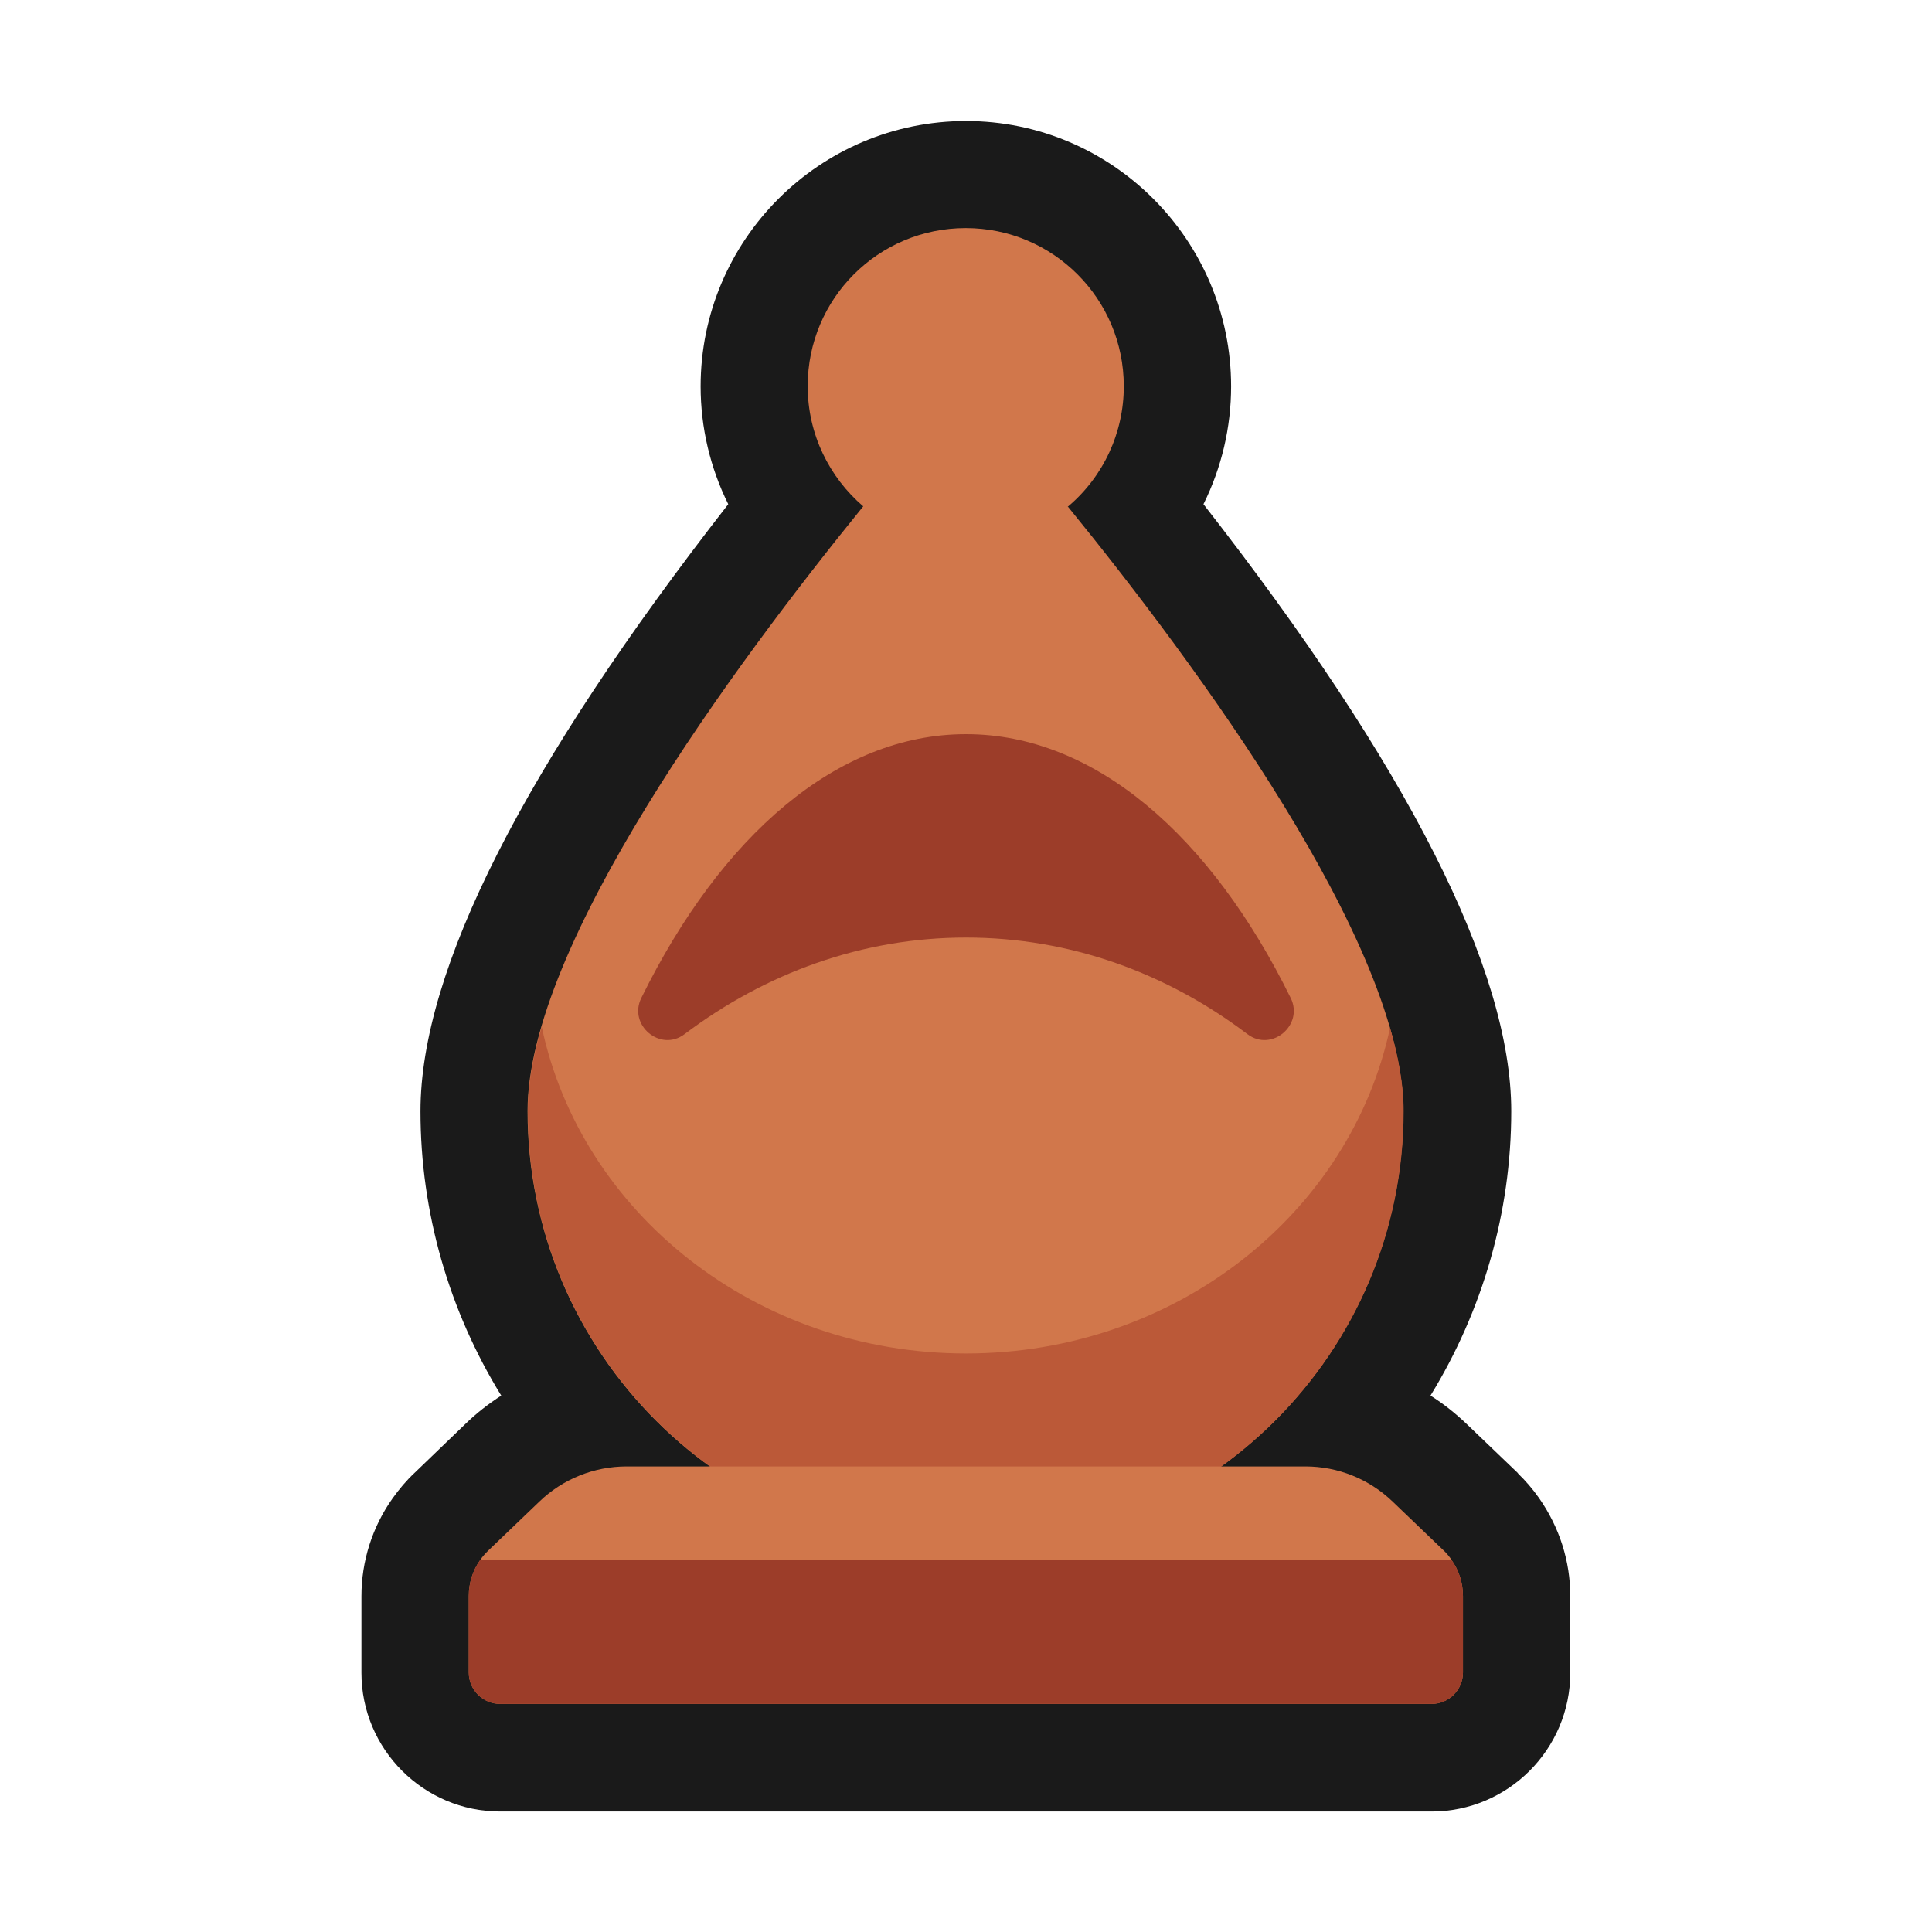
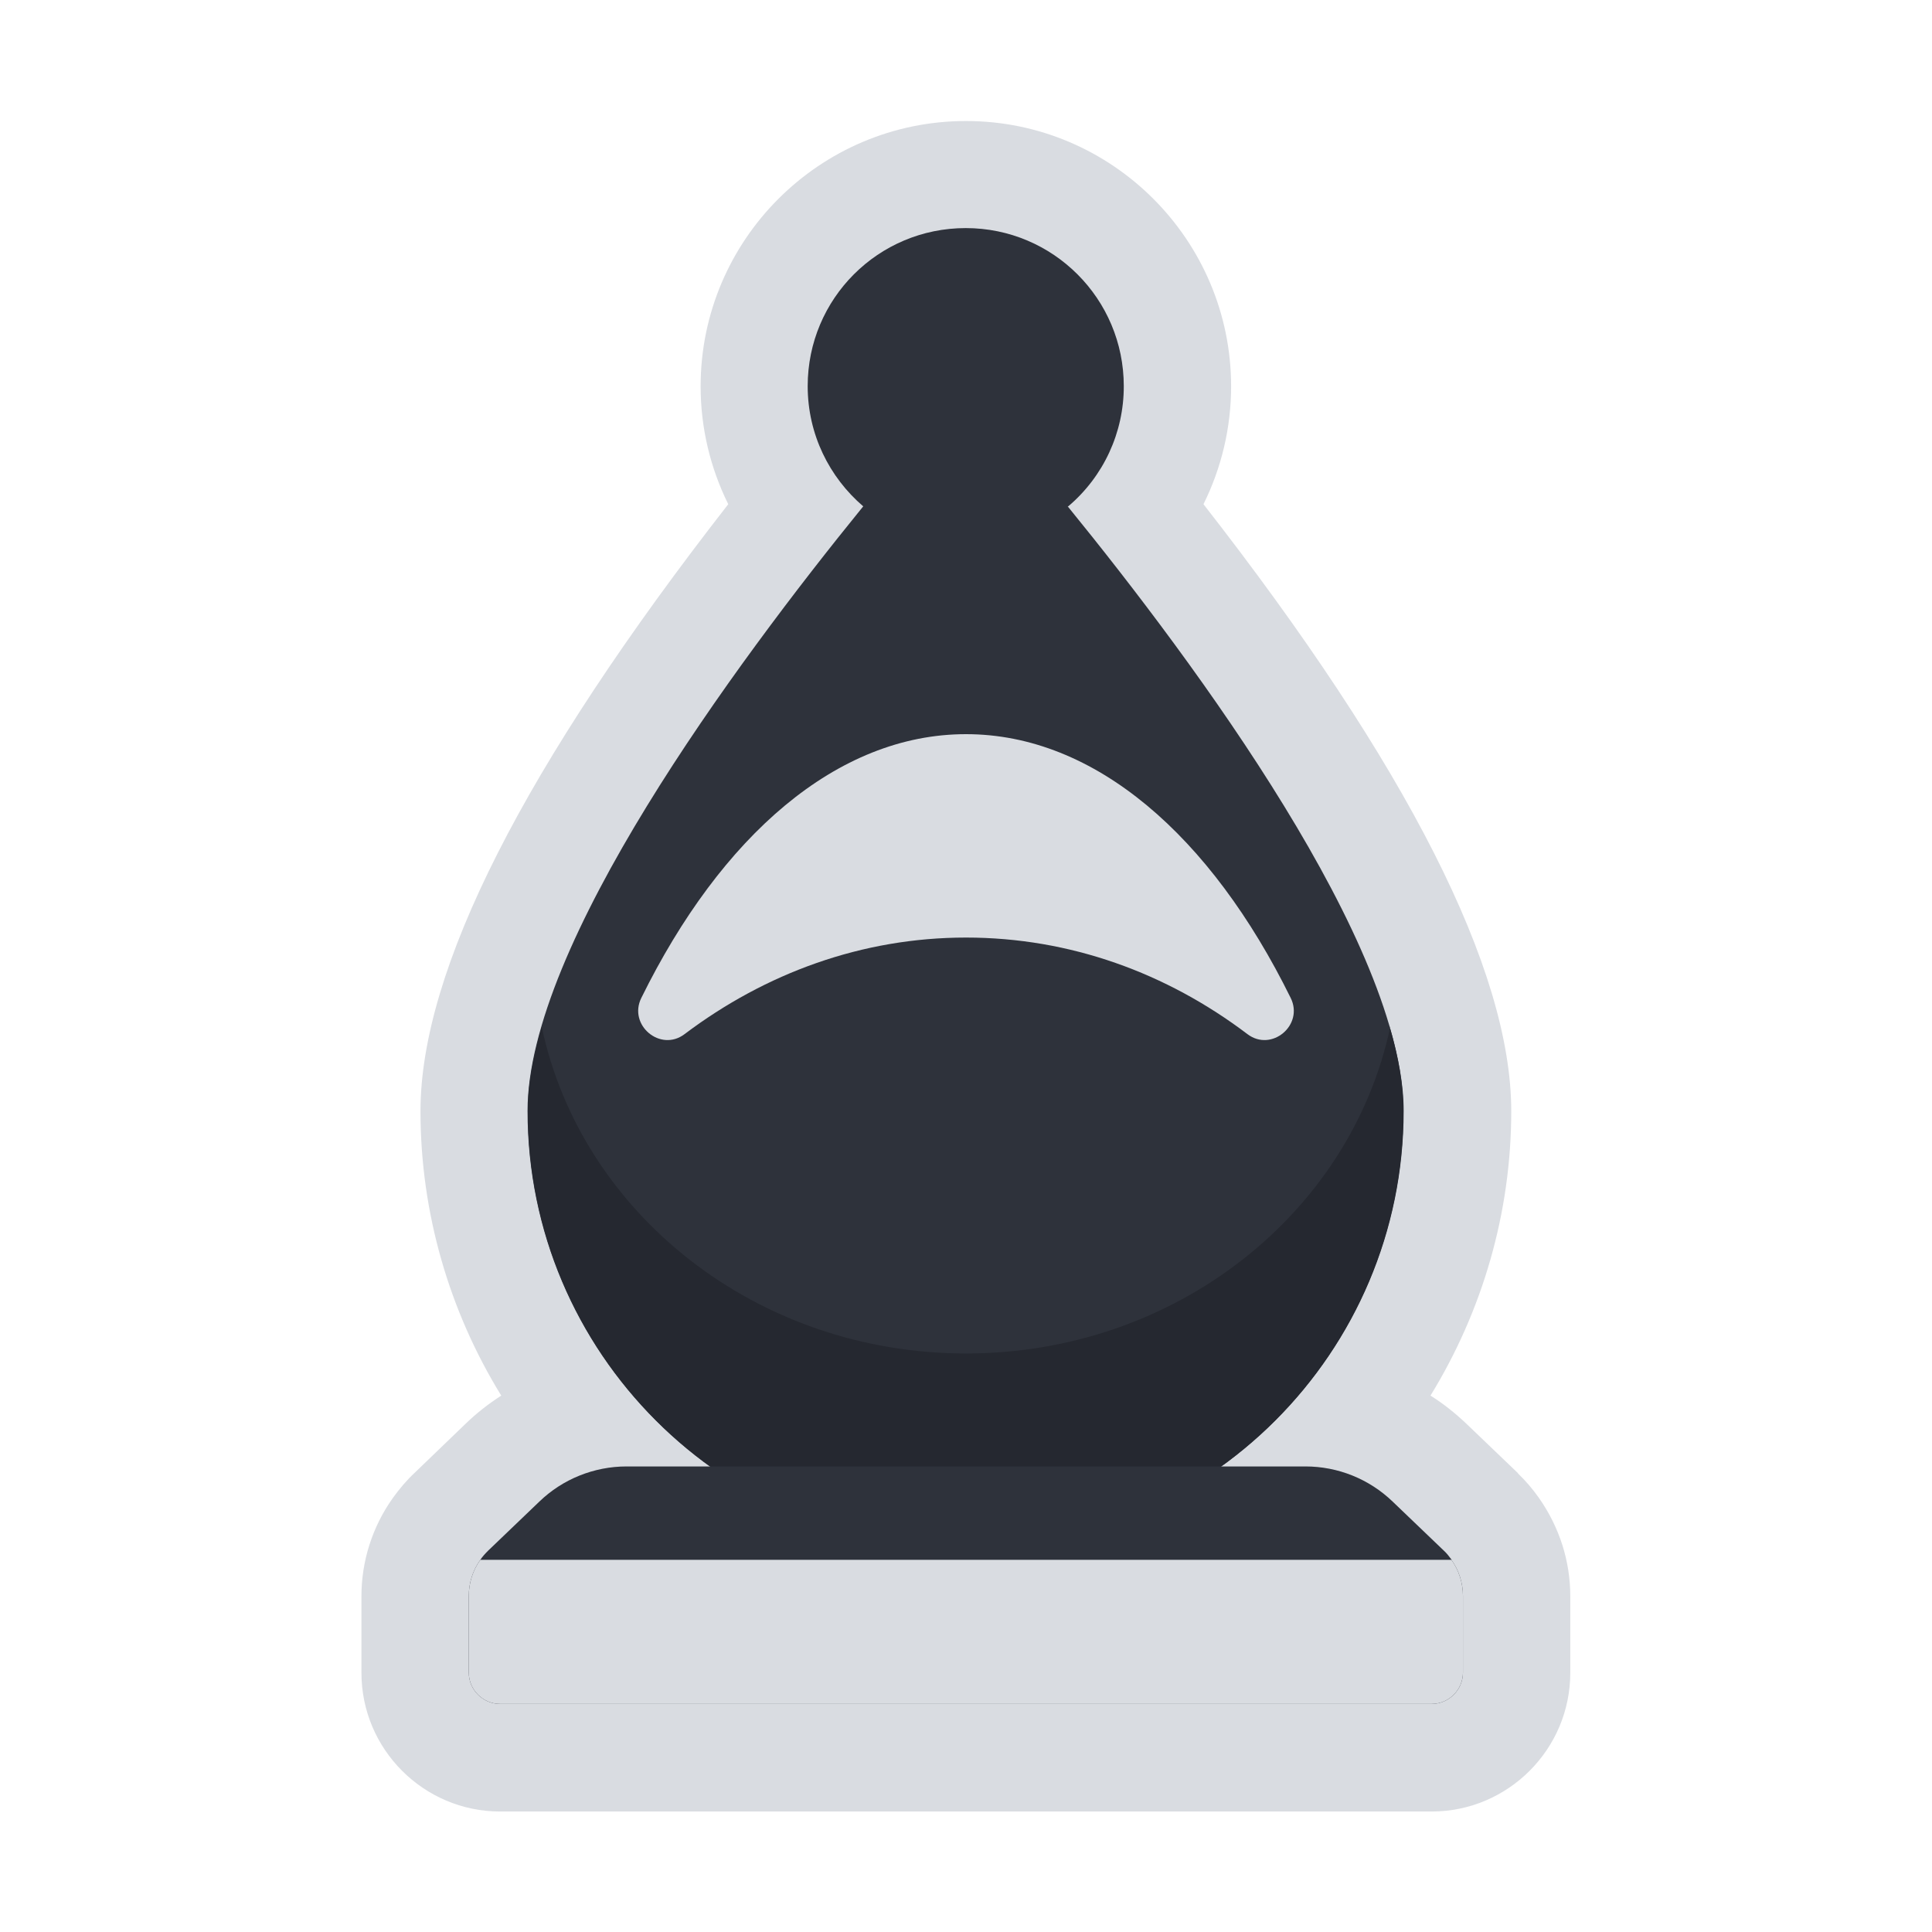
<svg xmlns="http://www.w3.org/2000/svg" style="color-scheme:light only" id="Layer_2" data-name="Layer 2" viewBox="0 0 72 72">
  <defs>
-     <style>.cls-3{fill:#d1774b}</style>
+     <style>.cls-3{fill:#2E323B}</style>
  </defs>
  <g id="Lichess">
-     <path d="m56.57 54.9-1.91-1.83c-.42-.4-.87-.76-1.35-1.06 1.94-3.16 3.01-6.82 3.01-10.6 0-5.26-3.86-12.87-11.47-22.62a9.873 9.873 0 0 0 1.03-4.39c0-5.45-4.43-9.89-9.88-9.89s-9.89 4.43-9.89 9.89c0 1.54.36 3.04 1.03 4.39-7.61 9.76-11.47 17.36-11.47 22.62 0 3.78 1.07 7.45 3.01 10.6-.48.31-.93.66-1.35 1.07l-1.88 1.81c-.3.28-.57.6-.82.95a6.307 6.307 0 0 0-1.16 3.65v2.85c0 2.85 2.32 5.17 5.17 5.17h34.71c2.85 0 5.17-2.32 5.17-5.17v-2.85c0-1.31-.4-2.57-1.17-3.67-.24-.34-.5-.64-.78-.91Z" style="fill:#1a1a1a" />
+     <path d="m56.57 54.9-1.91-1.83c-.42-.4-.87-.76-1.35-1.06 1.94-3.16 3.01-6.82 3.01-10.6 0-5.26-3.86-12.87-11.47-22.62a9.873 9.873 0 0 0 1.03-4.39c0-5.45-4.43-9.89-9.88-9.89s-9.89 4.43-9.89 9.89c0 1.54.36 3.04 1.03 4.39-7.61 9.76-11.47 17.36-11.47 22.62 0 3.78 1.07 7.45 3.01 10.6-.48.31-.93.66-1.35 1.07l-1.88 1.81c-.3.28-.57.6-.82.95a6.307 6.307 0 0 0-1.16 3.65v2.85c0 2.85 2.32 5.17 5.17 5.17h34.71c2.85 0 5.17-2.32 5.17-5.17v-2.85c0-1.31-.4-2.57-1.17-3.67-.24-.34-.5-.64-.78-.91Z" style="fill:#D9DCE1" />
    <path d="M39.81 18.87a5.851 5.851 0 0 0 2.07-4.48c0-3.25-2.63-5.89-5.89-5.89s-5.89 2.63-5.89 5.89c0 1.8.81 3.4 2.07 4.48-4.82 5.93-12.51 16.35-12.51 22.53 0 9.01 7.31 16.32 16.32 16.32S52.3 50.41 52.3 41.4c0-6.19-7.69-16.61-12.51-22.53Z" class="cls-3" />
-     <path d="M51.81 38.27C50.34 45.21 43.82 50.44 36 50.44s-14.34-5.23-15.81-12.17c-.33 1.12-.52 2.18-.52 3.13 0 9.01 7.31 16.32 16.32 16.32s16.32-7.31 16.32-16.32c0-.95-.19-2.01-.52-3.13Z" style="fill:#bb5938" />
+     <path d="M51.81 38.27C50.34 45.21 43.82 50.44 36 50.44s-14.34-5.23-15.81-12.17c-.33 1.12-.52 2.18-.52 3.13 0 9.01 7.31 16.32 16.32 16.32s16.32-7.31 16.32-16.32c0-.95-.19-2.01-.52-3.13Z" style="fill:#252830" />
    <path d="M54.1 58.13c-.09-.12-.18-.24-.29-.34l-1.91-1.83a4.686 4.686 0 0 0-3.25-1.31h-25.3c-1.21 0-2.38.47-3.25 1.31l-1.91 1.83c-.11.11-.21.22-.29.34-.28.39-.43.86-.43 1.35v2.85c0 .65.53 1.17 1.17 1.17h34.71c.65 0 1.17-.53 1.17-1.17v-2.85c0-.49-.15-.96-.43-1.35Z" class="cls-3" />
-     <path d="M36 34.94c3.88 0 7.48 1.32 10.49 3.6.9.68 2.11-.34 1.61-1.35-2.97-6.03-7.29-9.83-12.1-9.83s-9.13 3.8-12.1 9.83c-.5 1.01.71 2.03 1.61 1.35 3.01-2.27 6.61-3.6 10.49-3.6M17.47 62.33c0 .65.53 1.17 1.17 1.17h34.71c.65 0 1.17-.53 1.17-1.17v-2.85c0-.49-.15-.96-.43-1.35H17.9c-.28.39-.43.86-.43 1.35z" style="fill:#9c3d29" />
+     <path d="M36 34.94c3.88 0 7.48 1.32 10.49 3.6.9.68 2.11-.34 1.61-1.35-2.97-6.03-7.29-9.83-12.1-9.83s-9.13 3.8-12.1 9.83c-.5 1.01.71 2.03 1.61 1.35 3.01-2.27 6.61-3.6 10.49-3.6M17.47 62.33c0 .65.53 1.17 1.17 1.17h34.71c.65 0 1.17-.53 1.17-1.17v-2.85c0-.49-.15-.96-.43-1.35H17.9c-.28.39-.43.86-.43 1.35z" style="fill:#D9DCE1" />
  </g>
</svg>
